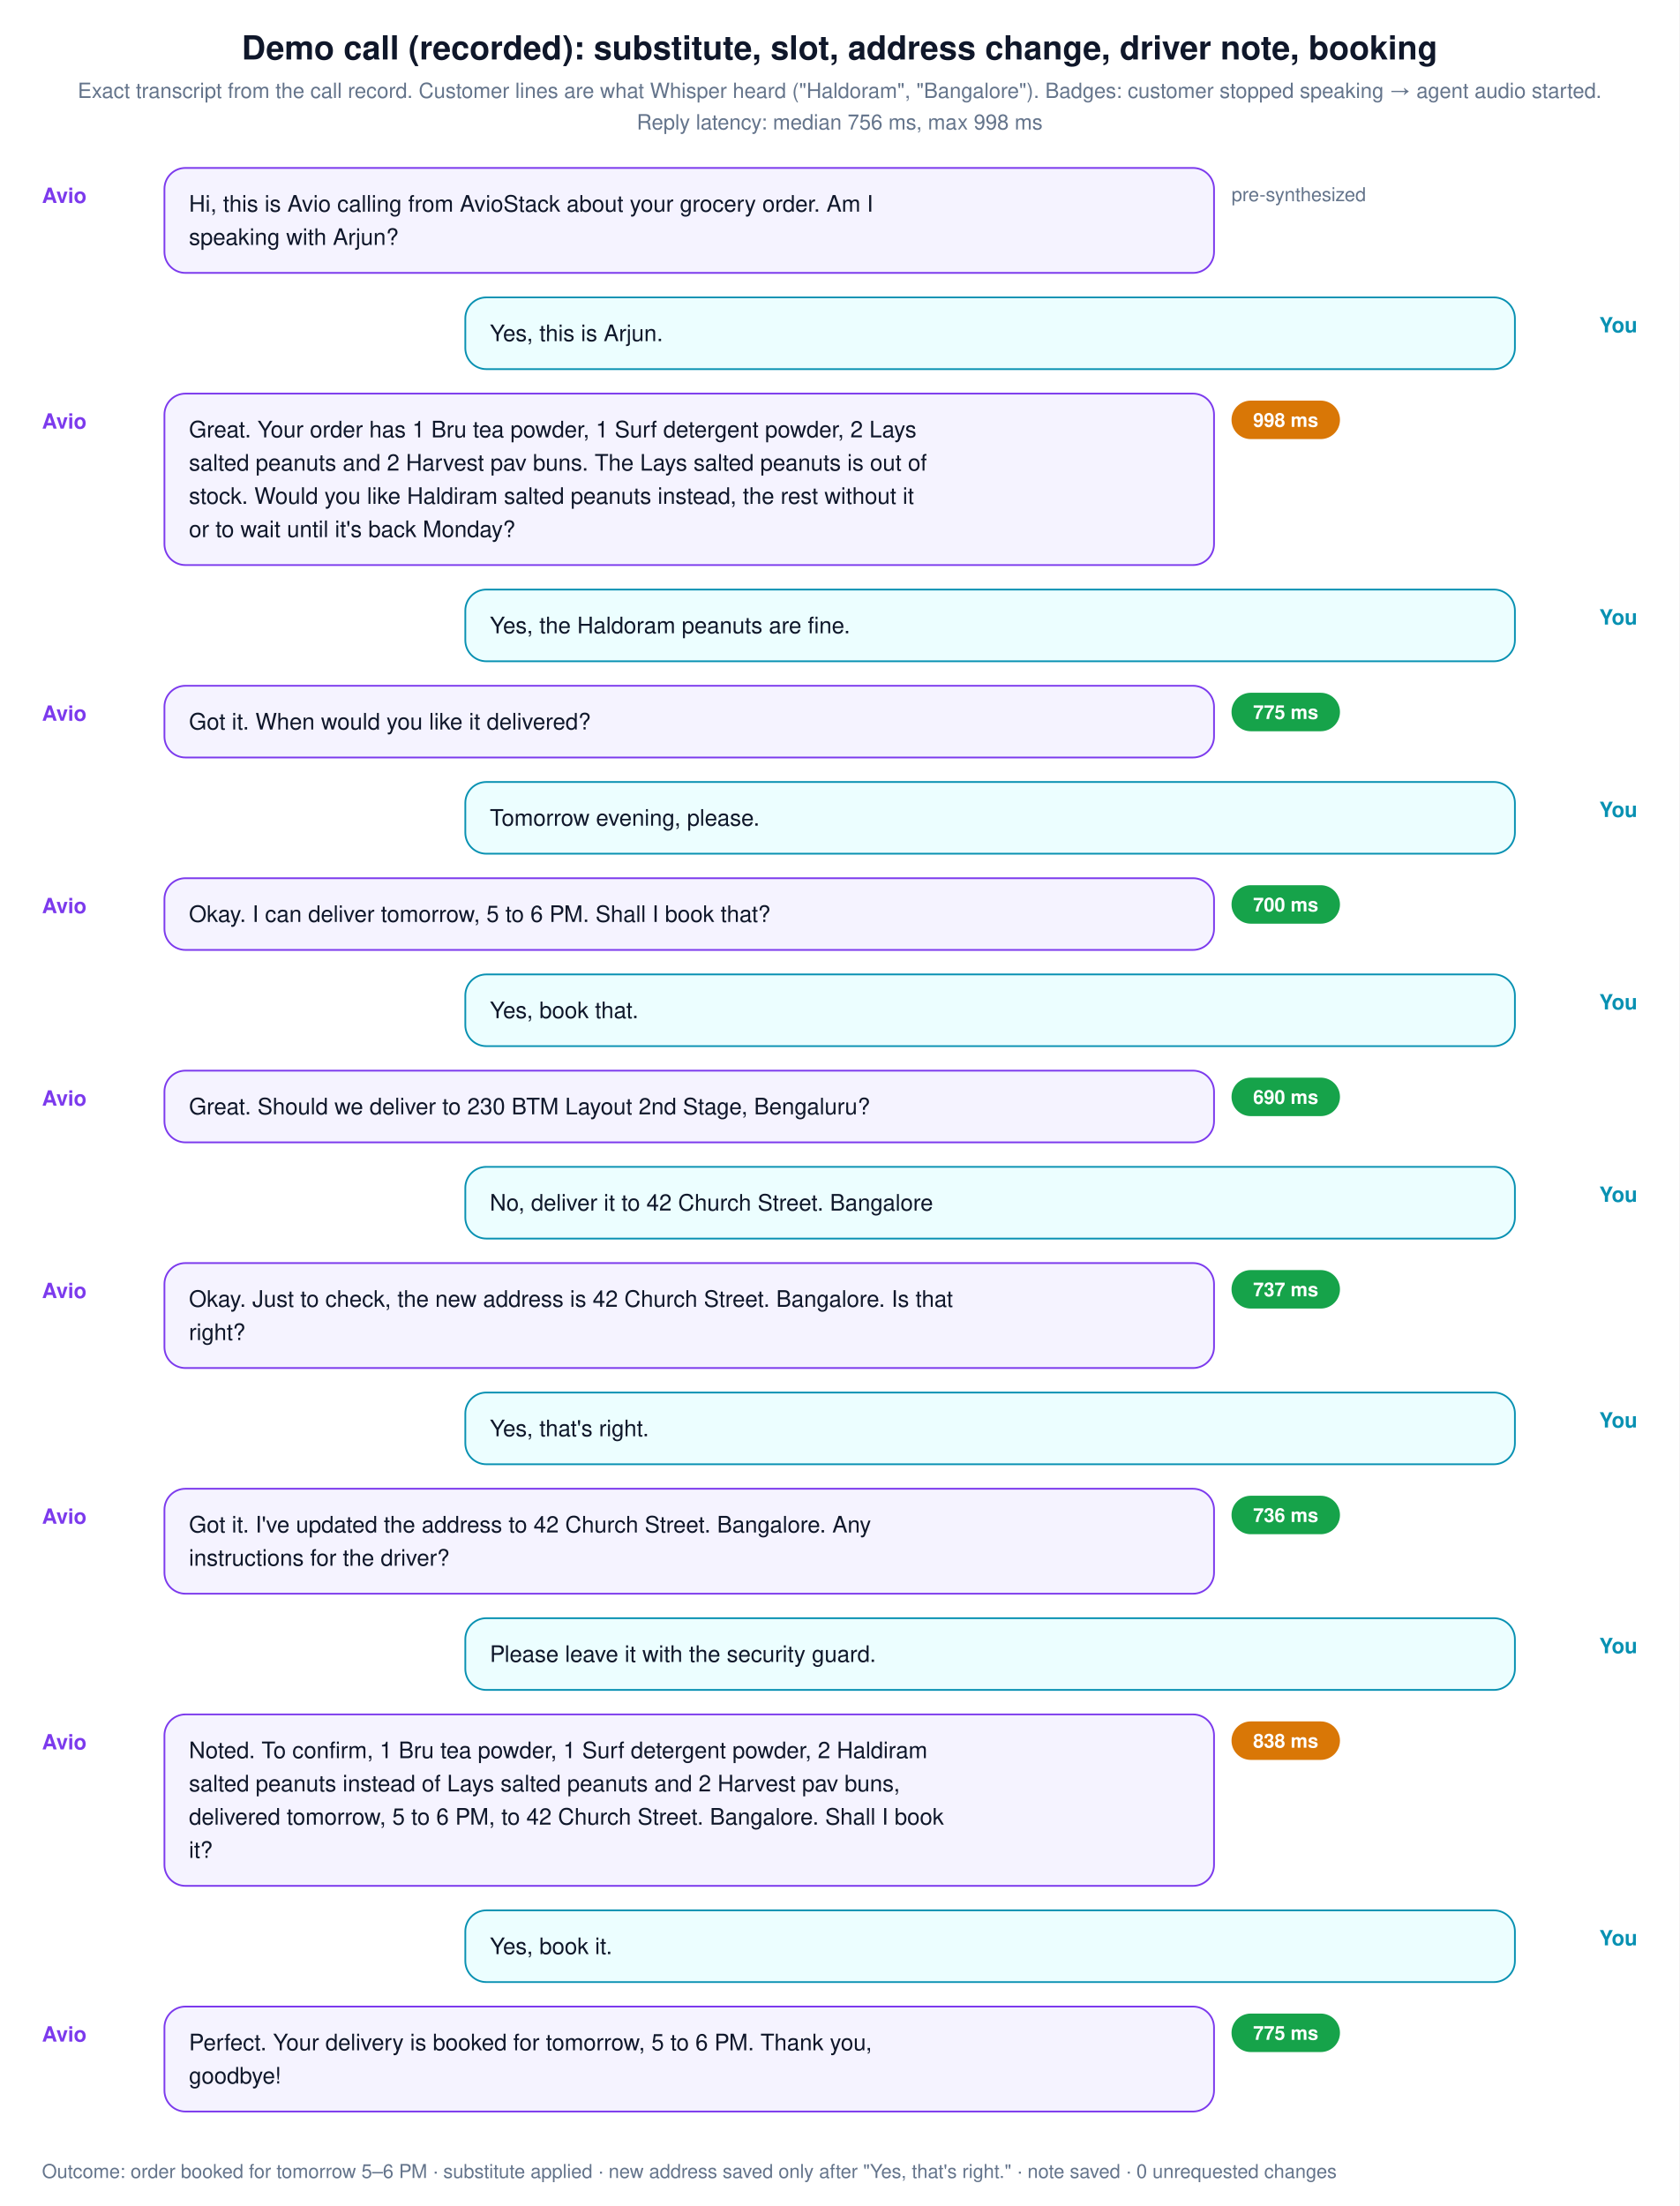
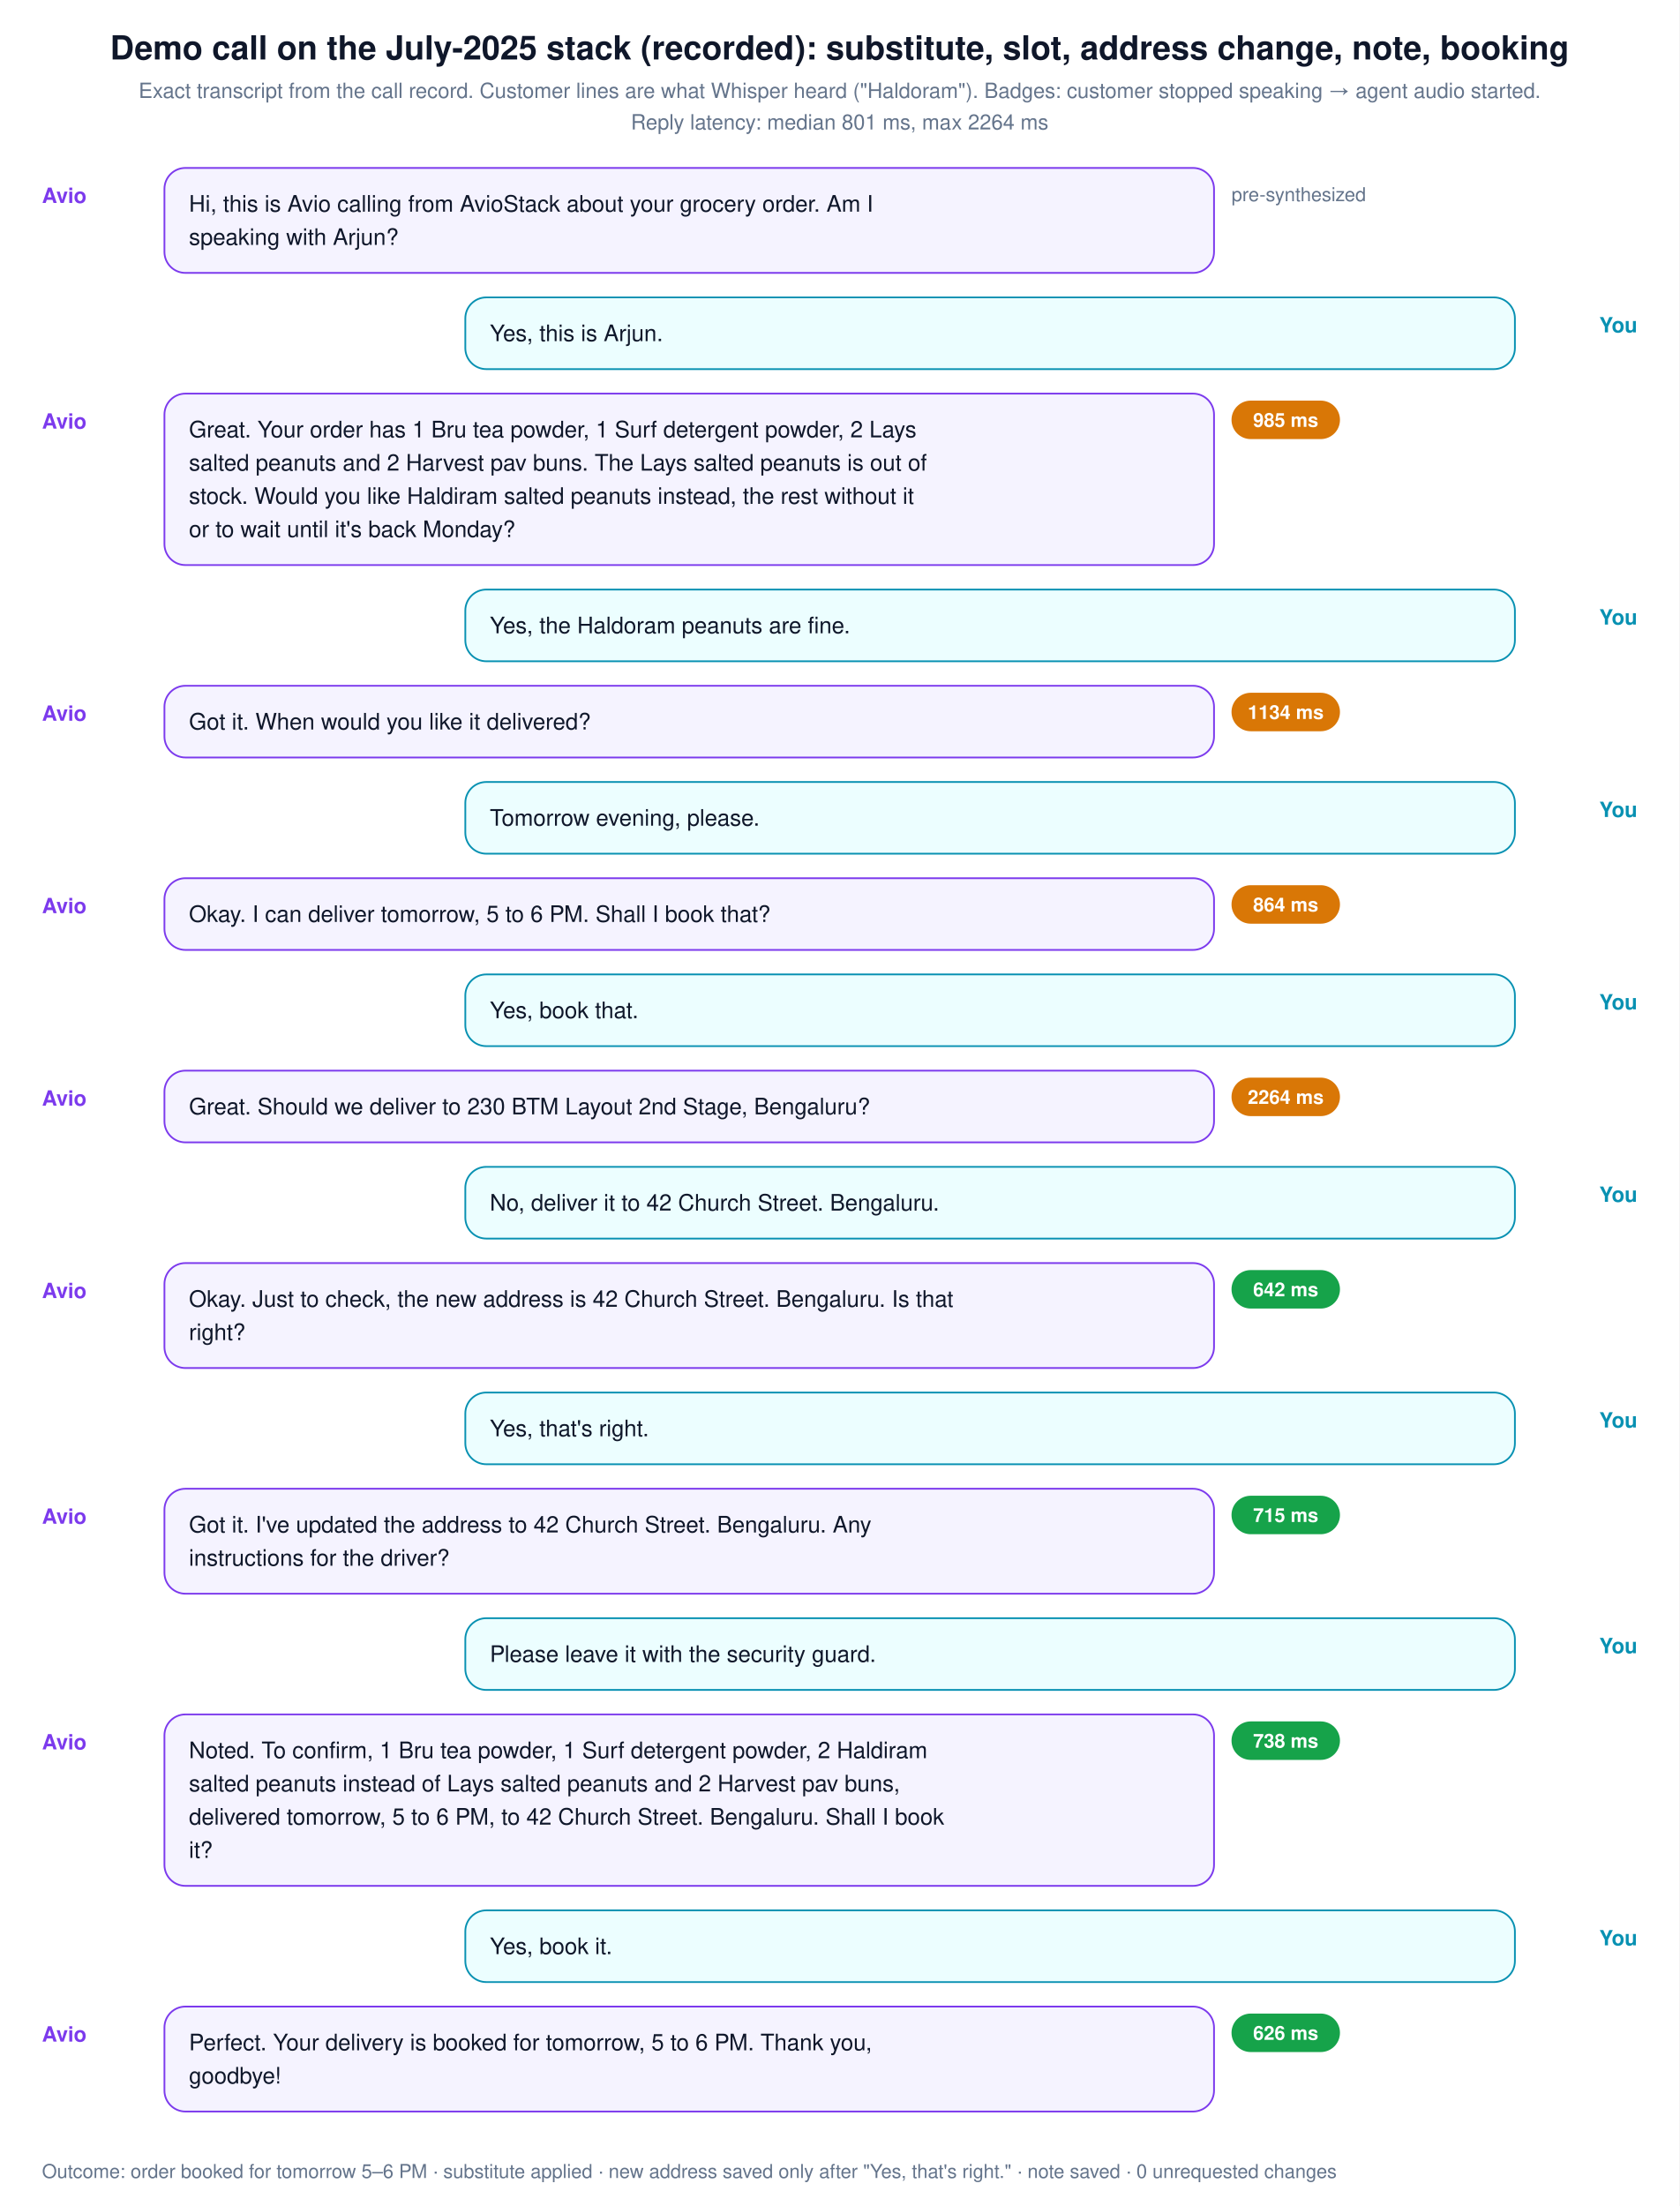
<svg xmlns="http://www.w3.org/2000/svg" width="960" height="1261" viewBox="0 0 960 1261" font-family="Segoe UI, Helvetica, Arial, sans-serif">
  <style>
    .msg { font-size: 13px; fill: #0f172a; }
    .who { font-size: 12px; font-weight: 700; }
    .badge { font-size: 11px; font-weight: 700; fill: #ffffff; }
    .note { font-size: 11px; fill: #64748b; }
  </style>
  <rect width="960" height="1261" fill="#ffffff" />
-   <text x="480" y="34" text-anchor="middle" font-size="19" font-weight="700" fill="#0f172a">Demo call (recorded): substitute, slot, address change, driver note, booking</text>
-   <text x="480" y="56" text-anchor="middle" font-size="12" fill="#64748b">Exact transcript from the call record. Customer lines are what Whisper heard ("Haldoram", "Bangalore"). Badges: customer stopped speaking → agent audio started.</text>
-   <text x="480" y="74" text-anchor="middle" font-size="12" fill="#64748b">Reply latency: median 756 ms, max 998 ms</text>
+   <text x="480" y="34" text-anchor="middle" font-size="19" font-weight="700" fill="#0f172a">Demo call on the July-2025 stack (recorded): substitute, slot, address change, note, booking</text>
+   <text x="480" y="56" text-anchor="middle" font-size="12" fill="#64748b">Exact transcript from the call record. Customer lines are what Whisper heard ("Haldoram"). Badges: customer stopped speaking → agent audio started.</text>
+   <text x="480" y="74" text-anchor="middle" font-size="12" fill="#64748b">Reply latency: median 801 ms, max 2264 ms</text>
  <text x="24" y="116" text-anchor="start" class="who" fill="#7c3aed">Avio</text>
  <rect x="94" y="96" width="600" height="60" rx="12" fill="#f5f3ff" stroke="#7c3aed" />
  <text x="108" y="121" class="msg">Hi, this is Avio calling from AvioStack about your grocery order. Am I</text>
  <text x="108" y="140" class="msg">speaking with Arjun?</text>
  <text x="704" y="115" class="note">pre-synthesized</text>
  <text x="936" y="190" text-anchor="end" class="who" fill="#0891b2">You</text>
  <rect x="266" y="170" width="600" height="41" rx="12" fill="#ecfeff" stroke="#0891b2" />
  <text x="280" y="195" class="msg">Yes, this is Arjun.</text>
  <text x="24" y="245" text-anchor="start" class="who" fill="#7c3aed">Avio</text>
  <rect x="94" y="225" width="600" height="98" rx="12" fill="#f5f3ff" stroke="#7c3aed" />
  <text x="108" y="250" class="msg">Great. Your order has 1 Bru tea powder, 1 Surf detergent powder, 2 Lays</text>
  <text x="108" y="269" class="msg">salted peanuts and 2 Harvest pav buns. The Lays salted peanuts is out of</text>
  <text x="108" y="288" class="msg">stock. Would you like Haldiram salted peanuts instead, the rest without it</text>
  <text x="108" y="307" class="msg">or to wait until it's back Monday?</text>
  <rect x="704" y="229" width="62" height="22" rx="11" fill="#d97706" />
-   <text x="735" y="244" text-anchor="middle" class="badge">998 ms</text>
+   <text x="735" y="244" text-anchor="middle" class="badge">985 ms</text>
  <text x="936" y="357" text-anchor="end" class="who" fill="#0891b2">You</text>
  <rect x="266" y="337" width="600" height="41" rx="12" fill="#ecfeff" stroke="#0891b2" />
  <text x="280" y="362" class="msg">Yes, the Haldoram peanuts are fine.</text>
  <text x="24" y="412" text-anchor="start" class="who" fill="#7c3aed">Avio</text>
  <rect x="94" y="392" width="600" height="41" rx="12" fill="#f5f3ff" stroke="#7c3aed" />
  <text x="108" y="417" class="msg">Got it. When would you like it delivered?</text>
-   <rect x="704" y="396" width="62" height="22" rx="11" fill="#16a34a" />
-   <text x="735" y="411" text-anchor="middle" class="badge">775 ms</text>
+   <rect x="704" y="396" width="62" height="22" rx="11" fill="#d97706" />
+   <text x="735" y="411" text-anchor="middle" class="badge">1134 ms</text>
  <text x="936" y="467" text-anchor="end" class="who" fill="#0891b2">You</text>
  <rect x="266" y="447" width="600" height="41" rx="12" fill="#ecfeff" stroke="#0891b2" />
  <text x="280" y="472" class="msg">Tomorrow evening, please.</text>
  <text x="24" y="522" text-anchor="start" class="who" fill="#7c3aed">Avio</text>
  <rect x="94" y="502" width="600" height="41" rx="12" fill="#f5f3ff" stroke="#7c3aed" />
  <text x="108" y="527" class="msg">Okay. I can deliver tomorrow, 5 to 6 PM. Shall I book that?</text>
-   <rect x="704" y="506" width="62" height="22" rx="11" fill="#16a34a" />
-   <text x="735" y="521" text-anchor="middle" class="badge">700 ms</text>
+   <rect x="704" y="506" width="62" height="22" rx="11" fill="#d97706" />
+   <text x="735" y="521" text-anchor="middle" class="badge">864 ms</text>
  <text x="936" y="577" text-anchor="end" class="who" fill="#0891b2">You</text>
  <rect x="266" y="557" width="600" height="41" rx="12" fill="#ecfeff" stroke="#0891b2" />
  <text x="280" y="582" class="msg">Yes, book that.</text>
  <text x="24" y="632" text-anchor="start" class="who" fill="#7c3aed">Avio</text>
  <rect x="94" y="612" width="600" height="41" rx="12" fill="#f5f3ff" stroke="#7c3aed" />
  <text x="108" y="637" class="msg">Great. Should we deliver to 230 BTM Layout 2nd Stage, Bengaluru?</text>
-   <rect x="704" y="616" width="62" height="22" rx="11" fill="#16a34a" />
-   <text x="735" y="631" text-anchor="middle" class="badge">690 ms</text>
+   <rect x="704" y="616" width="62" height="22" rx="11" fill="#d97706" />
+   <text x="735" y="631" text-anchor="middle" class="badge">2264 ms</text>
  <text x="936" y="687" text-anchor="end" class="who" fill="#0891b2">You</text>
  <rect x="266" y="667" width="600" height="41" rx="12" fill="#ecfeff" stroke="#0891b2" />
-   <text x="280" y="692" class="msg">No, deliver it to 42 Church Street. Bangalore</text>
+   <text x="280" y="692" class="msg">No, deliver it to 42 Church Street. Bengaluru.</text>
  <text x="24" y="742" text-anchor="start" class="who" fill="#7c3aed">Avio</text>
  <rect x="94" y="722" width="600" height="60" rx="12" fill="#f5f3ff" stroke="#7c3aed" />
-   <text x="108" y="747" class="msg">Okay. Just to check, the new address is 42 Church Street. Bangalore. Is that</text>
+   <text x="108" y="747" class="msg">Okay. Just to check, the new address is 42 Church Street. Bengaluru. Is that</text>
  <text x="108" y="766" class="msg">right?</text>
  <rect x="704" y="726" width="62" height="22" rx="11" fill="#16a34a" />
-   <text x="735" y="741" text-anchor="middle" class="badge">737 ms</text>
+   <text x="735" y="741" text-anchor="middle" class="badge">642 ms</text>
  <text x="936" y="816" text-anchor="end" class="who" fill="#0891b2">You</text>
  <rect x="266" y="796" width="600" height="41" rx="12" fill="#ecfeff" stroke="#0891b2" />
  <text x="280" y="821" class="msg">Yes, that's right.</text>
  <text x="24" y="871" text-anchor="start" class="who" fill="#7c3aed">Avio</text>
  <rect x="94" y="851" width="600" height="60" rx="12" fill="#f5f3ff" stroke="#7c3aed" />
-   <text x="108" y="876" class="msg">Got it. I've updated the address to 42 Church Street. Bangalore. Any</text>
+   <text x="108" y="876" class="msg">Got it. I've updated the address to 42 Church Street. Bengaluru. Any</text>
  <text x="108" y="895" class="msg">instructions for the driver?</text>
  <rect x="704" y="855" width="62" height="22" rx="11" fill="#16a34a" />
-   <text x="735" y="870" text-anchor="middle" class="badge">736 ms</text>
+   <text x="735" y="870" text-anchor="middle" class="badge">715 ms</text>
  <text x="936" y="945" text-anchor="end" class="who" fill="#0891b2">You</text>
  <rect x="266" y="925" width="600" height="41" rx="12" fill="#ecfeff" stroke="#0891b2" />
  <text x="280" y="950" class="msg">Please leave it with the security guard.</text>
  <text x="24" y="1000" text-anchor="start" class="who" fill="#7c3aed">Avio</text>
  <rect x="94" y="980" width="600" height="98" rx="12" fill="#f5f3ff" stroke="#7c3aed" />
  <text x="108" y="1005" class="msg">Noted. To confirm, 1 Bru tea powder, 1 Surf detergent powder, 2 Haldiram</text>
  <text x="108" y="1024" class="msg">salted peanuts instead of Lays salted peanuts and 2 Harvest pav buns,</text>
-   <text x="108" y="1043" class="msg">delivered tomorrow, 5 to 6 PM, to 42 Church Street. Bangalore. Shall I book</text>
+   <text x="108" y="1043" class="msg">delivered tomorrow, 5 to 6 PM, to 42 Church Street. Bengaluru. Shall I book</text>
  <text x="108" y="1062" class="msg">it?</text>
-   <rect x="704" y="984" width="62" height="22" rx="11" fill="#d97706" />
-   <text x="735" y="999" text-anchor="middle" class="badge">838 ms</text>
+   <rect x="704" y="984" width="62" height="22" rx="11" fill="#16a34a" />
+   <text x="735" y="999" text-anchor="middle" class="badge">738 ms</text>
  <text x="936" y="1112" text-anchor="end" class="who" fill="#0891b2">You</text>
  <rect x="266" y="1092" width="600" height="41" rx="12" fill="#ecfeff" stroke="#0891b2" />
  <text x="280" y="1117" class="msg">Yes, book it.</text>
  <text x="24" y="1167" text-anchor="start" class="who" fill="#7c3aed">Avio</text>
  <rect x="94" y="1147" width="600" height="60" rx="12" fill="#f5f3ff" stroke="#7c3aed" />
  <text x="108" y="1172" class="msg">Perfect. Your delivery is booked for tomorrow, 5 to 6 PM. Thank you,</text>
  <text x="108" y="1191" class="msg">goodbye!</text>
  <rect x="704" y="1151" width="62" height="22" rx="11" fill="#16a34a" />
-   <text x="735" y="1166" text-anchor="middle" class="badge">775 ms</text>
+   <text x="735" y="1166" text-anchor="middle" class="badge">626 ms</text>
  <text x="24" y="1245" font-size="11" fill="#64748b">Outcome: order booked for tomorrow 5–6 PM · substitute applied · new address saved only after "Yes, that's right." · note saved · 0 unrequested changes</text>
</svg>
